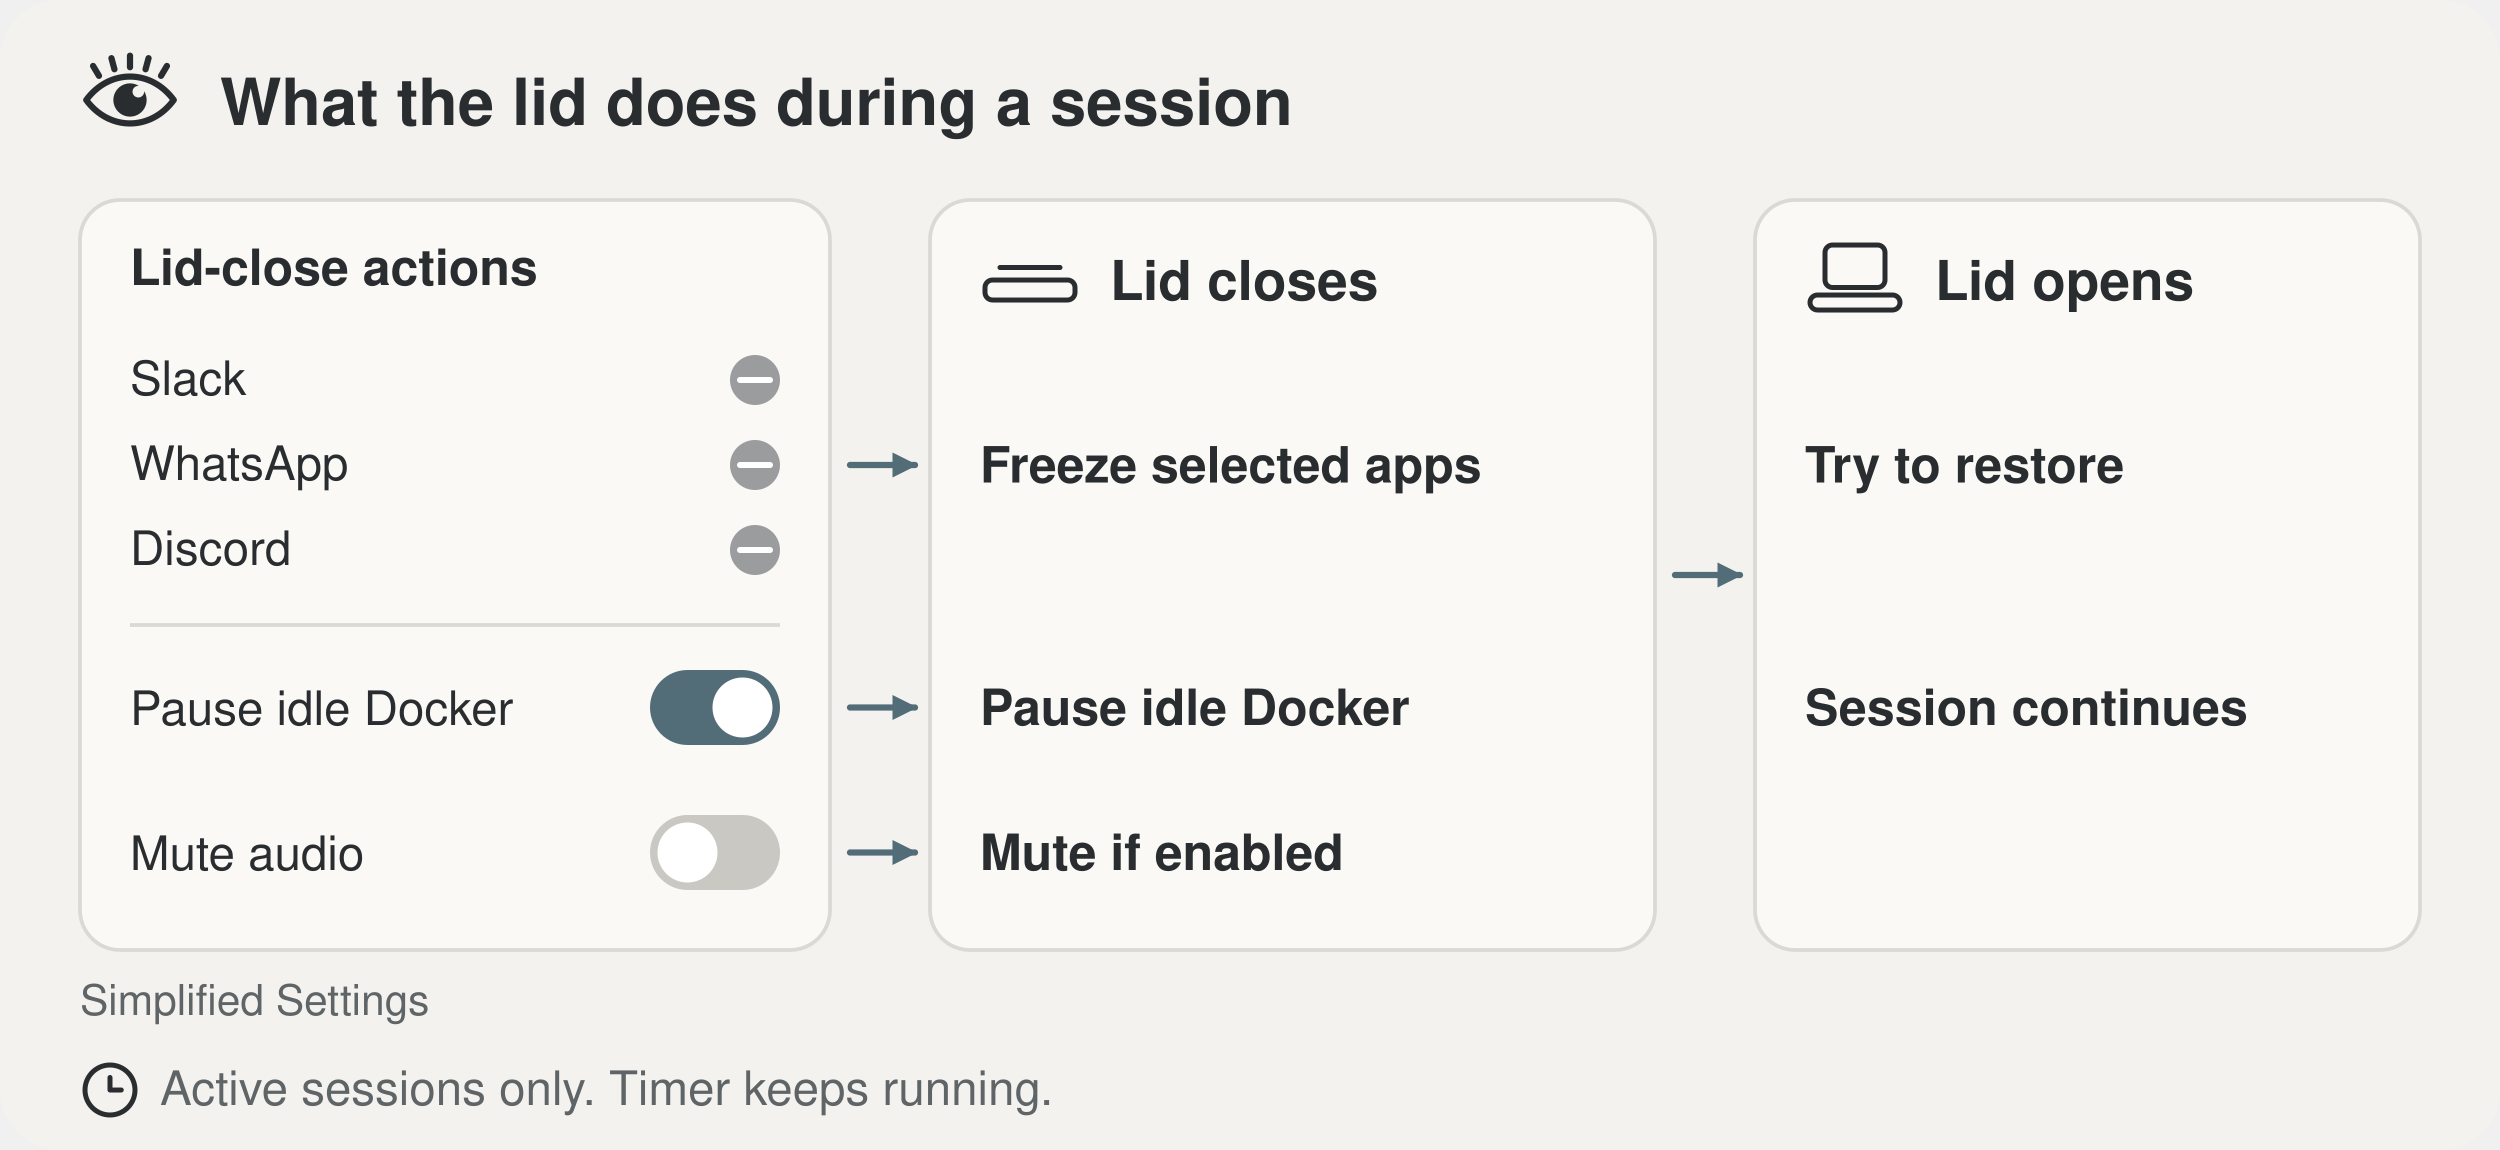
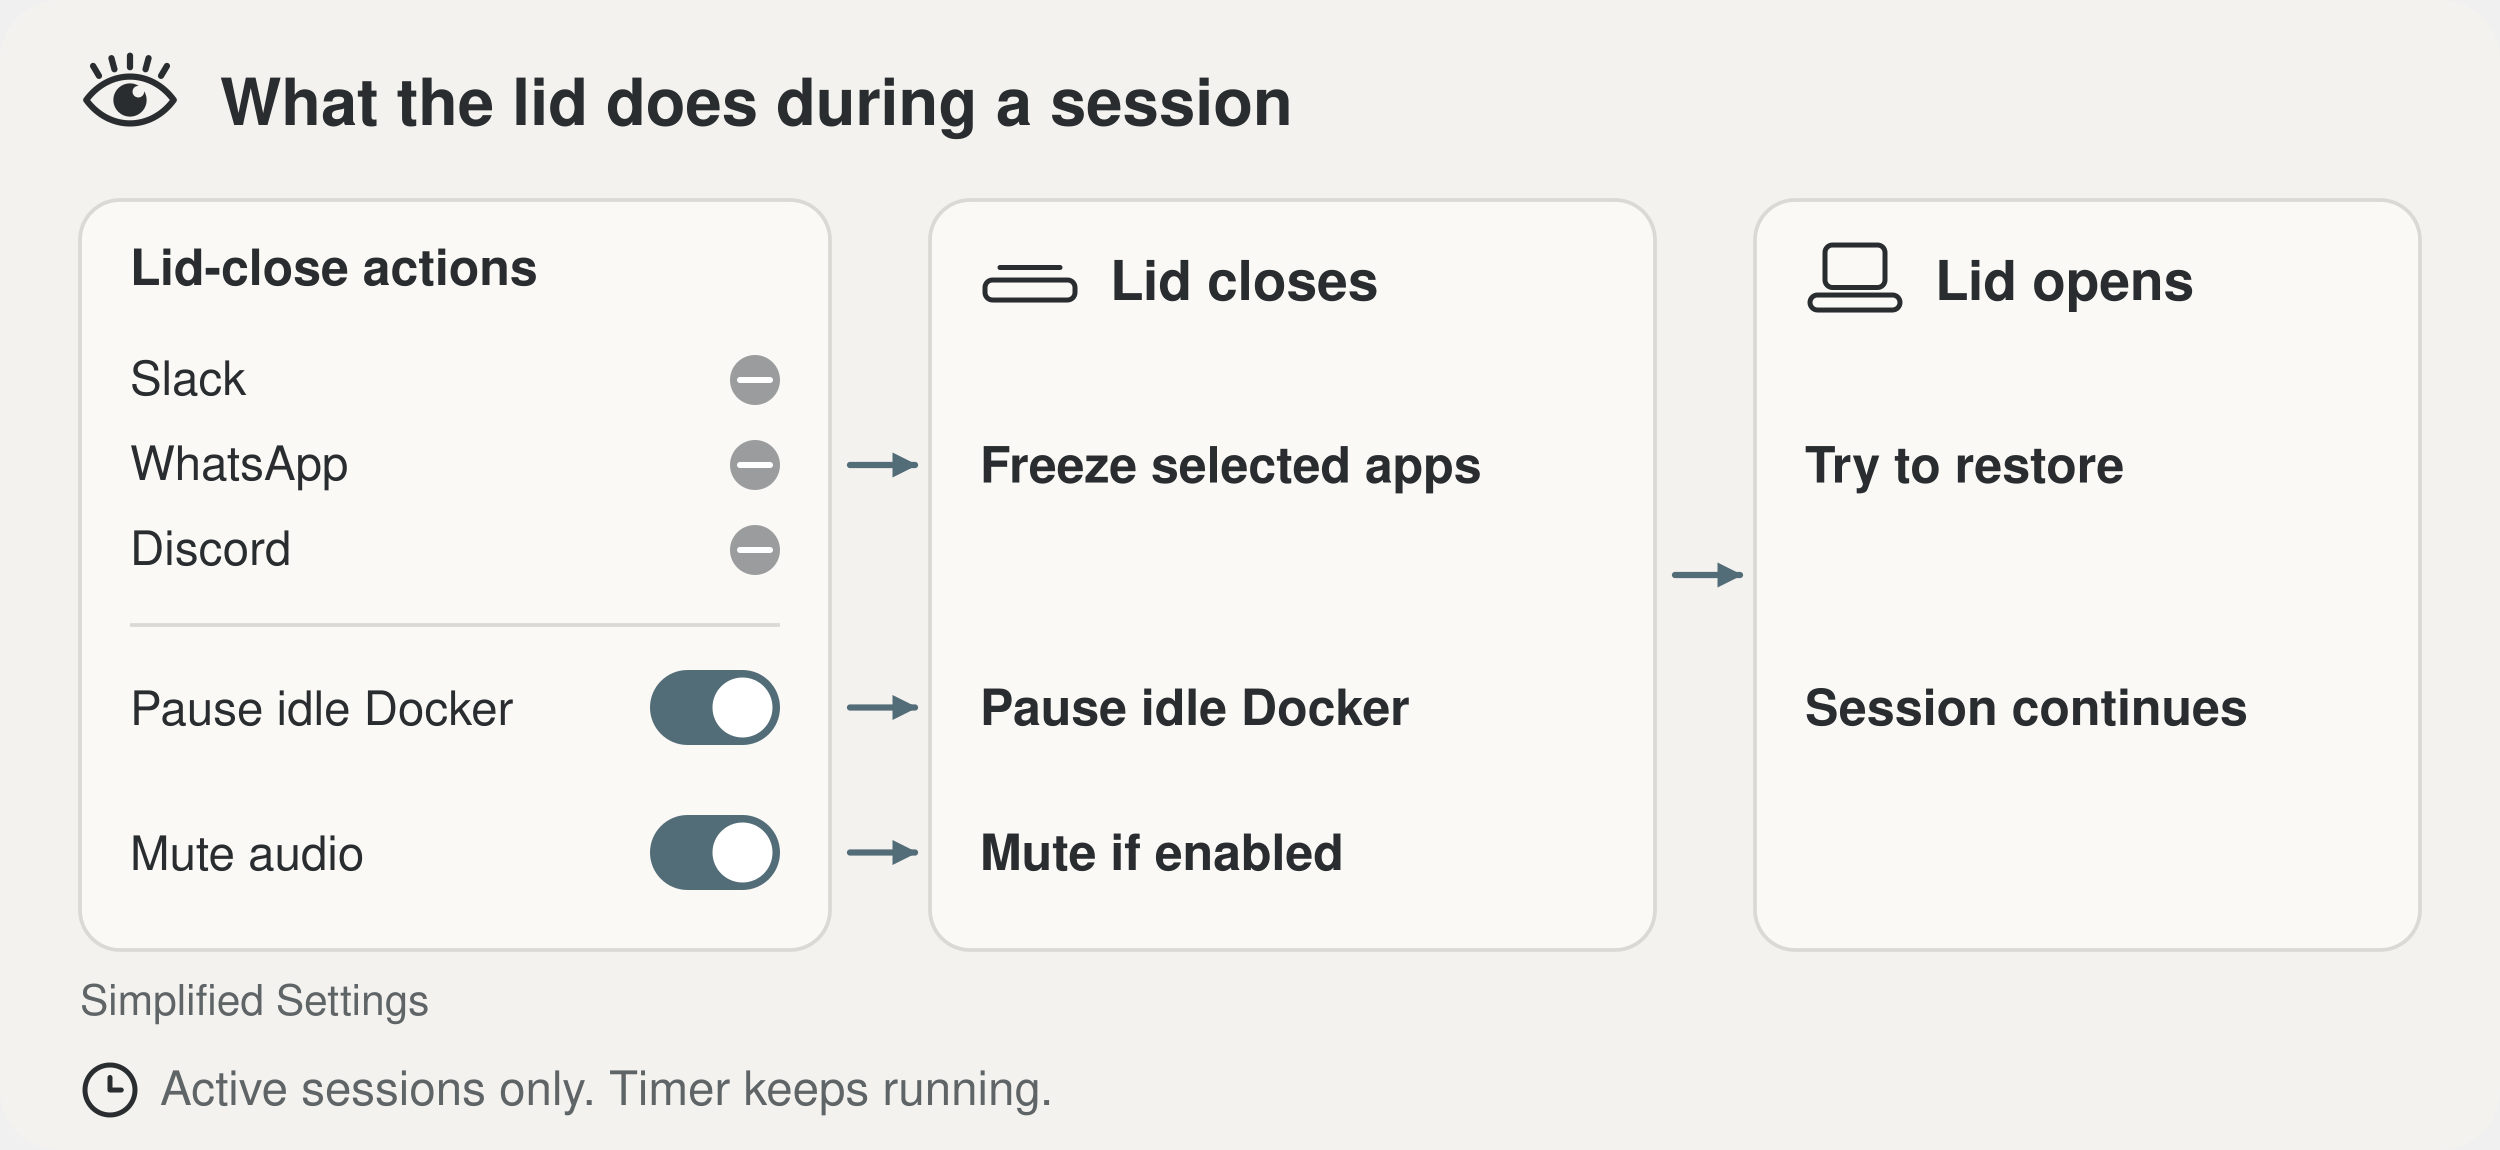
<svg xmlns="http://www.w3.org/2000/svg" width="1000" height="460" viewBox="0 0 1000 460" role="img" aria-labelledby="la-title la-desc">
  <style>
    svg { font-family: -apple-system, BlinkMacSystemFont, "SF Pro Text", "Segoe UI", Helvetica, Arial, sans-serif; }
    .bg { fill: #F3F2EF; }
    .panel { fill: #FAF9F6; stroke: #DBD9D4; stroke-width: 1.5; }
    .sep { stroke: #DBD9D4; stroke-width: 1.5; }
    .t { fill: #292D30; }
    .m { fill: #5F6467; }
    .a { fill: #536D78; }
    .ln { fill: none; stroke: #536D78; stroke-width: 2.5; stroke-linecap: round; stroke-linejoin: round; }
    .ic { fill: none; stroke: #292D30; stroke-width: 2; stroke-linecap: round; stroke-linejoin: round; }
    .mark-line { fill: none; stroke: #292D30; stroke-width: 1.5; stroke-linecap: round; stroke-linejoin: round; }
    .mark-fill { fill: #292D30; }
    .knob { fill: #FFFFFF; }
    .on { fill: #536D78; }
    .off { fill: #C9C8C3; }
    .remove { fill: #9A9C9E; }
    .minus { fill: none; stroke: #FFFFFF; stroke-width: 2.4; stroke-linecap: round; }
    @media (prefers-color-scheme: dark) {
      .bg { fill: #242628; }
      .panel { fill: #303336; stroke: #3E4145; }
      .sep { stroke: #3E4145; }
      .t { fill: #E6E3DD; }
      .m { fill: #B5B7B8; }
      .a { fill: #A6BBC3; }
      .ln { stroke: #A6BBC3; }
      .ic { stroke: #E6E3DD; }
      .mark-line { stroke: #E6E3DD; }
      .mark-fill { fill: #E6E3DD; }
      .on { fill: #A6BBC3; }
      .off { fill: #45494D; }
      .remove { fill: #7A7D80; }
    }
  </style>
  <defs>
    <g id="la-mark-closed">
      <path class="mark-fill" d="M1.5 12 C7 4.5 17 4.5 22.5 12 C17 19.5 7 19.5 1.5 12 Z" />
      <path class="mark-line" d="M1.5 12 C7 4.5 17 4.5 22.5 12 C17 19.5 7 19.5 1.5 12 Z" />
      <path class="mark-line" d="M4.55 17.802 L3.144 20.166 M8.264 19.378 L7.547 22.033 M12 19.875 L12 22.625 M15.736 19.378 L16.453 22.033 M19.45 17.802 L20.856 20.166" />
    </g>
    <g id="la-mark-open">
      <path class="mark-line" d="M1.5 12 C7 4.5 17 4.5 22.5 12 C17 19.5 7 19.5 1.5 12 Z" />
      <path class="mark-fill" d="M15.395 9.885 A4 4 0 1 1 14.115 8.605 A1.4 1.4 0 1 0 15.395 9.885 Z" />
      <path class="mark-line" d="M4.55 6.198 L3.144 3.834 M8.264 4.622 L7.547 1.967 M12 4.125 L12 1.375 M15.736 4.622 L16.453 1.967 M19.45 6.198 L20.856 3.834" />
    </g>
    <marker id="la-arrow" viewBox="0 0 14 14" markerWidth="14" markerHeight="14" refX="11" refY="7" markerUnits="userSpaceOnUse" orient="auto">
      <path class="a" d="M2 2 L12 7 L2 12 Z" />
    </marker>
  </defs>
  <rect class="bg" x="0" y="0" width="1000" height="460" rx="24" />
  <g transform="translate(32 20) scale(1.6667)">
    <use href="#la-mark-open" />
  </g>
  <text class="t" x="88" y="50" font-size="26" font-weight="700">What the lid does during a session</text>
  <g>
    <rect class="panel" x="32" y="80" width="300" height="300" rx="16" />
    <text class="t" x="52" y="114" font-size="20" font-weight="700">Lid-close actions</text>
    <text class="t" x="52" y="158" font-size="19">Slack</text>
    <circle class="remove" cx="302" cy="152" r="10" />
    <path class="minus" d="M296 152 H308" />
    <text class="t" x="52" y="192" font-size="19">WhatsApp</text>
    <circle class="remove" cx="302" cy="186" r="10" />
    <path class="minus" d="M296 186 H308" />
    <text class="t" x="52" y="226" font-size="19">Discord</text>
    <circle class="remove" cx="302" cy="220" r="10" />
    <path class="minus" d="M296 220 H308" />
    <path class="sep" d="M52 250 H312" />
    <text class="t" x="52" y="290" font-size="19">Pause idle Docker</text>
    <rect class="on" x="260" y="268" width="52" height="30" rx="15" />
    <circle class="knob" cx="297" cy="283" r="12" />
    <text class="t" x="52" y="348" font-size="19">Mute audio</text>
-     <rect class="off" x="260" y="326" width="52" height="30" rx="15" />
-     <circle class="knob" cx="275" cy="341" r="12" />
+     <rect class="on" x="260" y="326" width="52" height="30" rx="15" />
+     <circle class="knob" cx="297" cy="341" r="12" />
  </g>
  <text class="m" x="32" y="406" font-size="17">Simplified Settings</text>
  <path class="ln" d="M340 186 H366" marker-end="url(#la-arrow)" />
  <path class="ln" d="M340 283 H366" marker-end="url(#la-arrow)" />
  <path class="ln" d="M340 341 H366" marker-end="url(#la-arrow)" />
  <g>
    <rect class="panel" x="372" y="80" width="290" height="300" rx="16" />
    <g class="ic" transform="translate(392 96)">
      <rect x="2" y="16" width="36" height="8" rx="3" />
      <path d="M8 11 H32" />
    </g>
    <text class="t" x="444" y="120" font-size="22" font-weight="700">Lid closes</text>
    <text class="t" x="392" y="193" font-size="20" font-weight="600">Freeze selected apps</text>
    <text class="t" x="392" y="290" font-size="20" font-weight="600">Pause idle Docker</text>
    <text class="t" x="392" y="348" font-size="20" font-weight="600">Mute if enabled</text>
  </g>
  <path class="ln" d="M670 230 H696" marker-end="url(#la-arrow)" />
  <g>
    <rect class="panel" x="702" y="80" width="266" height="300" rx="16" />
    <g class="ic" transform="translate(722 96)">
      <rect x="8" y="2" width="24" height="17" rx="3" />
      <rect x="2" y="22" width="36" height="6" rx="3" />
    </g>
    <text class="t" x="774" y="120" font-size="22" font-weight="700">Lid opens</text>
    <text class="t" x="722" y="193" font-size="20" font-weight="600">Try to restore</text>
    <text class="t" x="722" y="290" font-size="20" font-weight="600">Session continues</text>
  </g>
  <g class="ic">
    <circle cx="44" cy="436" r="10" />
    <path d="M44 431 V436 H48.5" />
  </g>
  <text class="m" x="64" y="442" font-size="19">Active sessions only. Timer keeps running.</text>
</svg>
